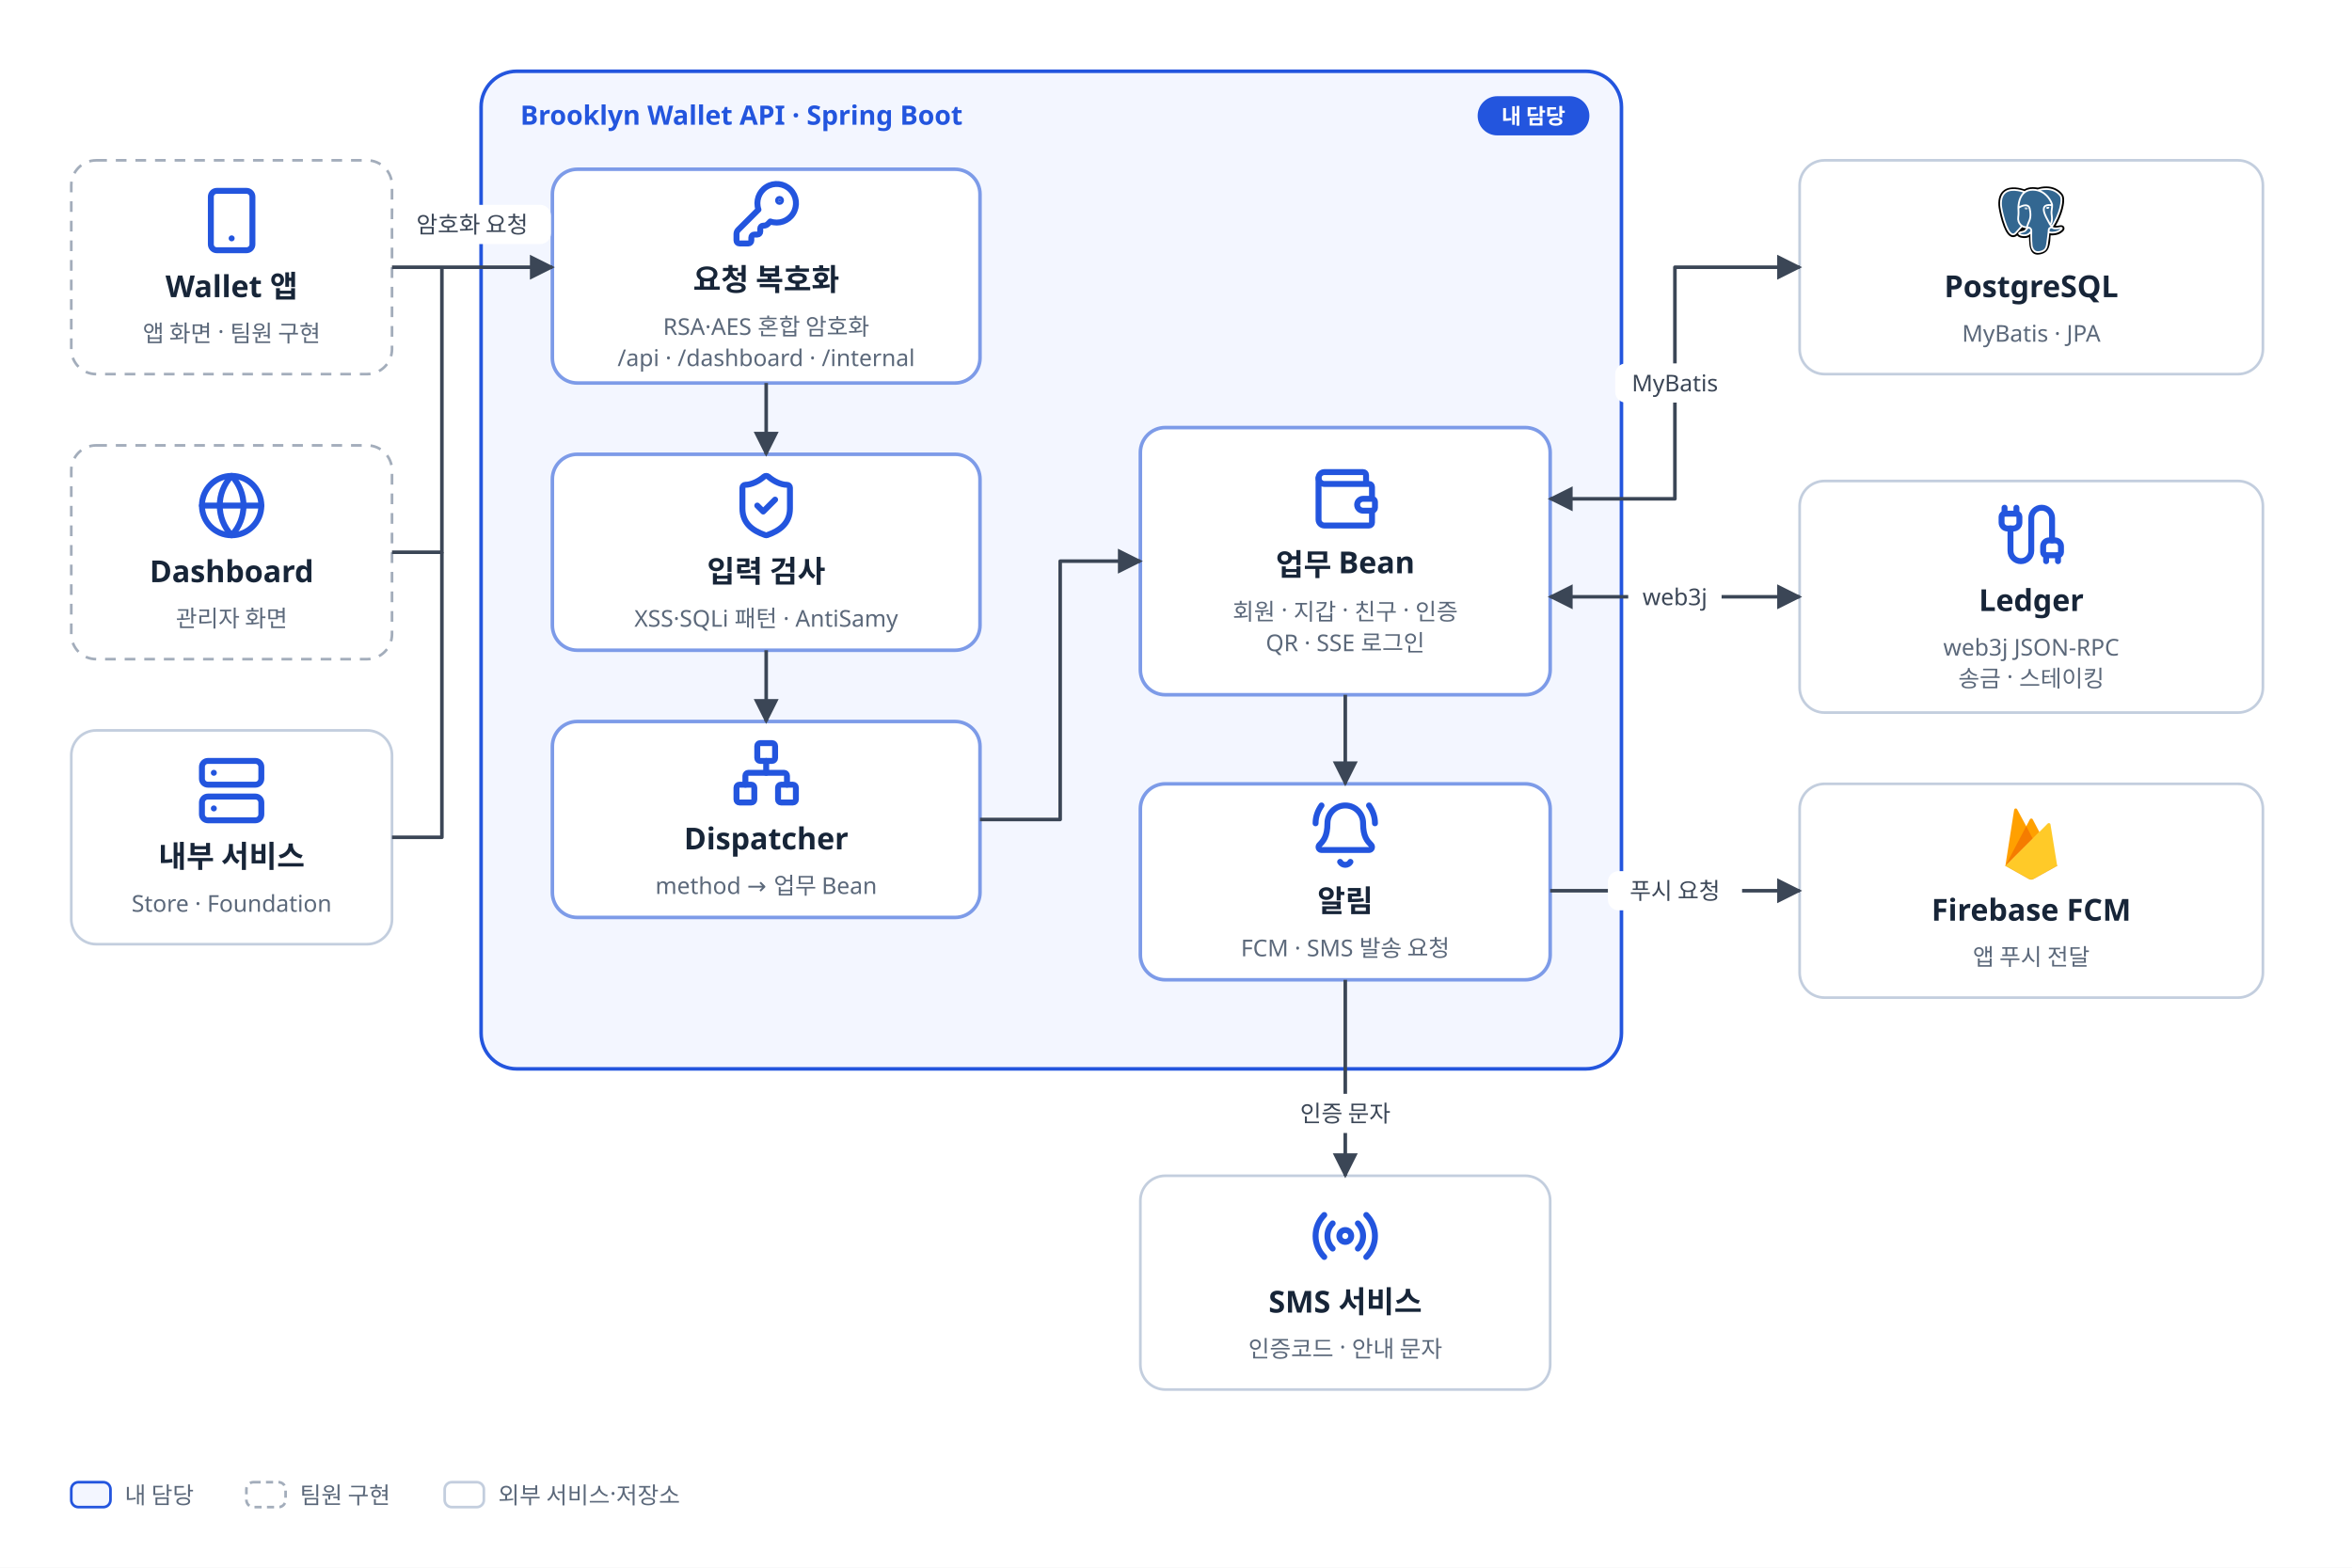
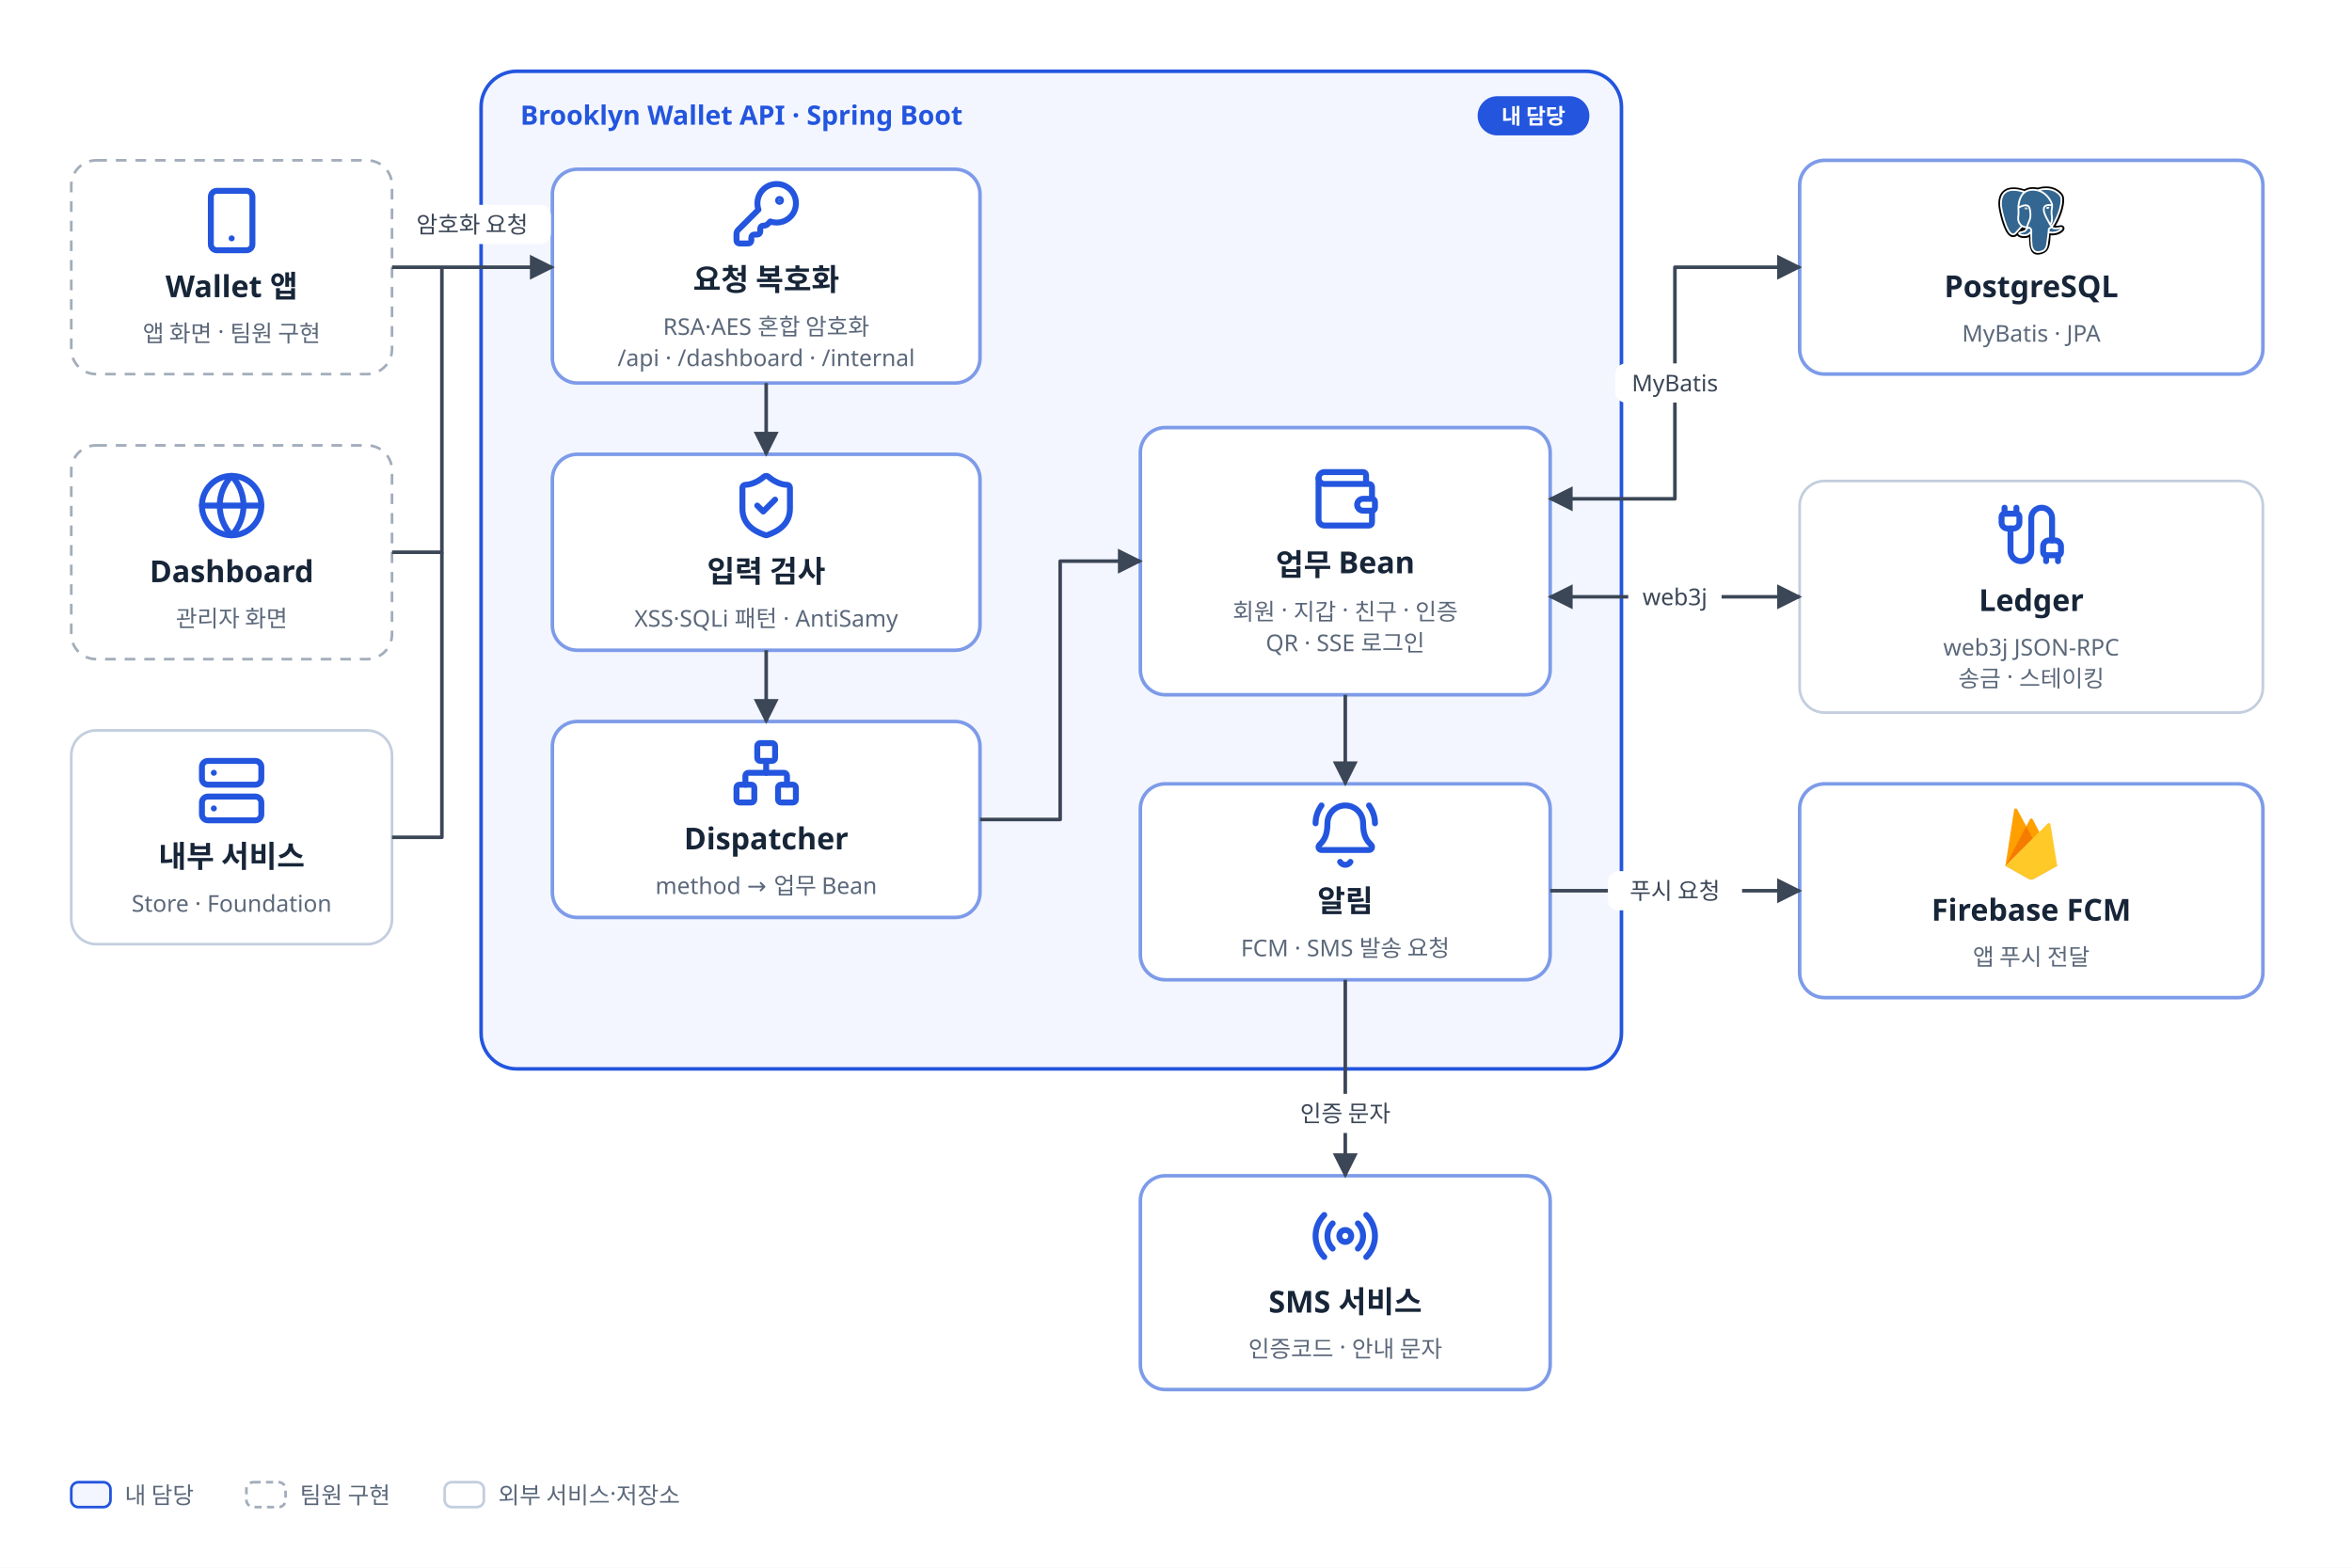
<svg xmlns="http://www.w3.org/2000/svg" width="1320" height="880" viewBox="0 0 1320 880" role="img" aria-labelledby="title desc" font-family="'Noto Sans KR','Malgun Gothic','Apple SD Gothic Neo',sans-serif">
  <defs>
    <marker id="arrow" viewBox="0 0 10 10" refX="9" refY="5" markerWidth="7" markerHeight="7" orient="auto-start-reverse">
      <path d="M0 0 L10 5 L0 10 Z" fill="#3b4656" />
    </marker>
    <marker id="arrow-start" viewBox="0 0 10 10" refX="1" refY="5" markerWidth="7" markerHeight="7" orient="auto">
      <path d="M10 0 L0 5 L10 10 Z" fill="#3b4656" />
    </marker>
    <marker id="arrow-key" viewBox="0 0 10 10" refX="9" refY="5" markerWidth="5" markerHeight="5" orient="auto-start-reverse">
      <path d="M0 0 L10 5 L0 10 Z" fill="#2355de" />
    </marker>
    <marker id="arrow-key-start" viewBox="0 0 10 10" refX="1" refY="5" markerWidth="5" markerHeight="5" orient="auto">
      <path d="M10 0 L0 5 L10 10 Z" fill="#2355de" />
    </marker>
    <symbol id="icon-bell-ring" viewBox="0 0 24 24">
      <g fill="none" stroke="#2355de" stroke-width="2" stroke-linecap="round" stroke-linejoin="round">
        <path d="M10.268 21a2 2 0 0 0 3.464 0" />
        <path d="M22 8c0-2.3-.8-4.3-2-6" />
        <path d="M3.262 15.326A1 1 0 0 0 4 17h16a1 1 0 0 0 .74-1.673C19.41 13.956 18 12.499 18 8A6 6 0 0 0 6 8c0 4.499-1.411 5.956-2.738 7.326" />
        <path d="M4 2C2.8 3.7 2 5.7 2 8" />
      </g>
    </symbol>
    <symbol id="icon-cable" viewBox="0 0 24 24">
      <g fill="none" stroke="#2355de" stroke-width="2" stroke-linecap="round" stroke-linejoin="round">
        <path d="M17 19a1 1 0 0 1-1-1v-2a2 2 0 0 1 2-2h2a2 2 0 0 1 2 2v2a1 1 0 0 1-1 1z" />
        <path d="M17 21v-2" />
        <path d="M19 14V6.5a1 1 0 0 0-7 0v11a1 1 0 0 1-7 0V10" />
        <path d="M21 21v-2" />
        <path d="M3 5V3" />
        <path d="M4 10a2 2 0 0 1-2-2V6a1 1 0 0 1 1-1h4a1 1 0 0 1 1 1v2a2 2 0 0 1-2 2z" />
        <path d="M7 5V3" />
      </g>
    </symbol>
    <symbol id="icon-firebase" viewBox="0 0 128 128">
      <g>
        <path fill="#ffa000" d="M17.474 103.276 33.229 2.462a2.91 2.91 0 0 1 5.44-.924l16.294 30.39 6.494-12.366a2.91 2.91 0 0 1 5.15 0l43.97 83.714H17.474Z" />
        <path fill="#f57c00" d="M71.903 64.005 54.955 31.913l-37.481 71.363Z" />
        <path fill="#ffca28" d="M110.577 103.276 98.51 28.604a2.913 2.913 0 0 0-1.984-2.286 2.906 2.906 0 0 0-2.94.714l-76.112 76.243 42.115 23.618a8.728 8.728 0 0 0 8.51 0l42.478-23.618Z" />
        <path fill="#fff" fill-opacity=".2" d="M98.51 28.604a2.913 2.913 0 0 0-1.984-2.286 2.906 2.906 0 0 0-2.94.713L78.479 42.178 66.6 19.562a2.91 2.91 0 0 0-5.15 0l-6.494 12.365L38.662 1.538A2.91 2.91 0 0 0 35.605.044a2.907 2.907 0 0 0-2.384 2.425L17.474 103.276h-.051l.05.058.415.204 75.676-75.764a2.91 2.91 0 0 1 4.932 1.571l11.965 74.003.116-.073L98.51 28.603Zm-80.898 74.534L33.228 3.182A2.91 2.91 0 0 1 35.613.756a2.911 2.911 0 0 1 3.057 1.495l16.292 30.39 6.495-12.366a2.91 2.91 0 0 1 5.15 0L78.245 42.41 17.61 103.138Z" />
        <path fill="#a52714" d="M68.099 126.18a8.728 8.728 0 0 1-8.51 0l-42.015-23.55-.102.647 42.115 23.61a8.728 8.728 0 0 0 8.51 0l42.48-23.61-.11-.67-42.37 23.575z" opacity=".2" />
      </g>
    </symbol>
    <symbol id="icon-globe" viewBox="0 0 24 24">
      <g fill="none" stroke="#2355de" stroke-width="2" stroke-linecap="round" stroke-linejoin="round">
        <circle cx="12" cy="12" r="10" />
        <path d="M12 2a14.5 14.5 0 0 0 0 20 14.5 14.5 0 0 0 0-20" />
        <path d="M2 12h20" />
      </g>
    </symbol>
    <symbol id="icon-key-round" viewBox="0 0 24 24">
      <g fill="none" stroke="#2355de" stroke-width="2" stroke-linecap="round" stroke-linejoin="round">
        <path d="M2.586 17.414A2 2 0 0 0 2 18.828V21a1 1 0 0 0 1 1h3a1 1 0 0 0 1-1v-1a1 1 0 0 1 1-1h1a1 1 0 0 0 1-1v-1a1 1 0 0 1 1-1h.172a2 2 0 0 0 1.414-.586l.814-.814a6.5 6.5 0 1 0-4-4z" />
        <circle cx="16.5" cy="7.5" r=".5" fill="#2355de" />
      </g>
    </symbol>
    <symbol id="icon-network" viewBox="0 0 24 24">
      <g fill="none" stroke="#2355de" stroke-width="2" stroke-linecap="round" stroke-linejoin="round">
        <rect x="16" y="16" width="6" height="6" rx="1" />
        <rect x="2" y="16" width="6" height="6" rx="1" />
        <rect x="9" y="2" width="6" height="6" rx="1" />
        <path d="M5 16v-3a1 1 0 0 1 1-1h12a1 1 0 0 1 1 1v3" />
        <path d="M12 12V8" />
      </g>
    </symbol>
    <symbol id="icon-postgresql" viewBox="0 0 128 128">
      <path d="M93.809 92.112c.785-6.533.55-7.492 5.416-6.433l1.235.108c3.742.17 8.637-.602 11.513-1.938 6.191-2.873 9.861-7.668 3.758-6.409-13.924 2.873-14.881-1.842-14.881-1.842 14.703-21.815 20.849-49.508 15.543-56.287-14.47-18.489-39.517-9.746-39.936-9.52l-.134.025c-2.751-.571-5.83-.912-9.289-.968-6.301-.104-11.082 1.652-14.709 4.402 0 0-44.683-18.409-42.604 23.151.442 8.841 12.672 66.898 27.26 49.362 5.332-6.412 10.484-11.834 10.484-11.834 2.558 1.699 5.622 2.567 8.834 2.255l.249-.212c-.078.796-.044 1.575.099 2.497-3.757 4.199-2.653 4.936-10.166 6.482-7.602 1.566-3.136 4.355-.221 5.084 3.535.884 11.712 2.136 17.238-5.598l-.22.882c1.474 1.18 1.375 8.477 1.583 13.69.209 5.214.558 10.079 1.621 12.948 1.063 2.868 2.317 10.256 12.191 8.14 8.252-1.764 14.561-4.309 15.136-27.985" />
      <path d="M75.458 125.256c-4.367 0-7.211-1.689-8.938-3.32-2.607-2.46-3.641-5.629-4.259-7.522l-.267-.79c-1.244-3.358-1.666-8.193-1.916-14.419-.038-.935-.064-1.898-.093-2.919-.021-.747-.047-1.684-.085-2.664a18.8 18.8 0 01-4.962 1.568c-3.079.526-6.389.356-9.84-.507-2.435-.609-4.965-1.871-6.407-3.82-4.203 3.681-8.212 3.182-10.396 2.453-3.853-1.285-7.301-4.896-10.542-11.037-2.309-4.375-4.542-10.075-6.638-16.943-3.65-11.96-5.969-24.557-6.175-28.693C4.292 23.698 7.777 14.44 15.296 9.129 27.157.751 45.128 5.678 51.68 7.915c4.402-2.653 9.581-3.944 15.433-3.851 3.143.051 6.136.327 8.916.823 2.9-.912 8.628-2.221 15.185-2.139 12.081.144 22.092 4.852 28.949 13.615 4.894 6.252 2.474 19.381.597 26.651-2.642 10.226-7.271 21.102-12.957 30.57 1.544.011 3.781-.174 6.961-.831 6.274-1.295 8.109 2.069 8.607 3.575 1.995 6.042-6.677 10.608-9.382 11.864-3.466 1.609-9.117 2.589-13.745 2.377l-.202-.013-1.216-.107-.12 1.014-.116.991c-.311 11.999-2.025 19.598-5.552 24.619-3.697 5.264-8.835 6.739-13.361 7.709-1.544.33-2.947.474-4.219.474zm-9.19-43.671c2.819 2.256 3.066 6.501 3.287 14.434.028.99.054 1.927.089 2.802.106 2.65.355 8.855 1.327 11.477.137.371.26.747.39 1.146 1.083 3.316 1.626 4.979 6.309 3.978 3.931-.843 5.952-1.599 7.534-3.851 2.299-3.274 3.585-9.86 3.821-19.575l4.783.116-4.75-.57.14-1.186c.455-3.91.783-6.734 3.396-8.602 2.097-1.498 4.486-1.353 6.389-1.01-2.091-1.58-2.669-3.433-2.823-4.193l-.399-1.965 1.121-1.663c6.457-9.58 11.781-21.354 14.609-32.304 2.906-11.251 2.02-17.226 1.134-18.356-11.729-14.987-32.068-8.799-34.192-8.097l-.359.194-1.8.335-.922-.191c-2.542-.528-5.366-.82-8.393-.869-4.756-.08-8.593 1.044-11.739 3.431l-2.183 1.655-2.533-1.043c-5.412-2.213-21.308-6.662-29.696-.721-4.656 3.298-6.777 9.76-6.305 19.207.156 3.119 2.275 14.926 5.771 26.377 4.831 15.825 9.221 21.082 11.054 21.693.32.108 1.15-.537 1.976-1.529a270.708 270.708 0 0110.694-12.07l2.77-2.915 3.349 2.225c1.35.897 2.839 1.406 4.368 1.502l7.987-6.812-1.157 11.808c-.026.265-.039.626.065 1.296l.348 2.238-1.51 1.688-.174.196 4.388 2.025 1.836-2.301z" />
      <path fill="#336791" d="M115.731 77.44c-13.925 2.873-14.882-1.842-14.882-1.842 14.703-21.816 20.849-49.51 15.545-56.287C101.924.823 76.875 9.566 76.457 9.793l-.135.024c-2.751-.571-5.83-.911-9.291-.967-6.301-.103-11.08 1.652-14.707 4.402 0 0-44.684-18.408-42.606 23.151.442 8.842 12.672 66.899 27.26 49.363 5.332-6.412 10.483-11.834 10.483-11.834 2.559 1.699 5.622 2.567 8.833 2.255l.25-.212c-.078.796-.042 1.575.1 2.497-3.758 4.199-2.654 4.936-10.167 6.482-7.602 1.566-3.136 4.355-.22 5.084 3.534.884 11.712 2.136 17.237-5.598l-.221.882c1.473 1.18 2.507 7.672 2.334 13.557-.174 5.885-.29 9.926.871 13.082 1.16 3.156 2.316 10.256 12.192 8.14 8.252-1.768 12.528-6.351 13.124-13.995.422-5.435 1.377-4.631 1.438-9.49l.767-2.3c.884-7.367.14-9.743 5.225-8.638l1.235.108c3.742.17 8.639-.602 11.514-1.938 6.19-2.871 9.861-7.667 3.758-6.408z" />
      <path fill="#fff" d="M75.957 122.307c-8.232 0-10.84-6.519-11.907-9.185-1.562-3.907-1.899-19.069-1.551-31.503a1.59 1.59 0 011.64-1.55 1.594 1.594 0 011.55 1.639c-.401 14.341.168 27.337 1.324 30.229 1.804 4.509 4.54 8.453 12.275 6.796 7.343-1.575 10.093-4.359 11.318-11.46.94-5.449 2.799-20.951 3.028-24.01a1.593 1.593 0 011.71-1.472 1.597 1.597 0 011.472 1.71c-.239 3.185-2.089 18.657-3.065 24.315-1.446 8.387-5.185 12.191-13.794 14.037-1.463.313-2.792.453-4 .454zM31.321 90.466a6.71 6.71 0 01-2.116-.35c-5.347-1.784-10.44-10.492-15.138-25.885-3.576-11.717-5.842-23.947-6.041-27.922-.589-11.784 2.445-20.121 9.02-24.778 13.007-9.216 34.888-.44 35.813-.062a1.596 1.596 0 01-1.207 2.955c-.211-.086-21.193-8.492-32.768-.285-5.622 3.986-8.203 11.392-7.672 22.011.167 3.349 2.284 15.285 5.906 27.149 4.194 13.742 8.967 22.413 13.096 23.79.648.216 2.62.873 5.439-2.517A245.272 245.272 0 0145.88 73.046a1.596 1.596 0 012.304 2.208c-.048.05-4.847 5.067-10.077 11.359-2.477 2.979-4.851 3.853-6.786 3.853zm69.429-13.445a1.596 1.596 0 01-1.322-2.487c14.863-22.055 20.08-48.704 15.612-54.414-5.624-7.186-13.565-10.939-23.604-11.156-7.433-.16-13.341 1.738-14.307 2.069l-.243.099c-.971.305-1.716-.227-1.997-.849a1.6 1.6 0 01.631-2.025c.046-.027.192-.089.429-.176l-.021.006.021-.007c1.641-.601 7.639-2.4 15.068-2.315 11.108.118 20.284 4.401 26.534 12.388 2.957 3.779 2.964 12.485.019 23.887-3.002 11.625-8.651 24.118-15.497 34.277-.306.457-.81.703-1.323.703zm.76 10.21c-2.538 0-4.813-.358-6.175-1.174-1.4-.839-1.667-1.979-1.702-2.584-.382-6.71 3.32-7.878 5.208-8.411-.263-.398-.637-.866-1.024-1.349-1.101-1.376-2.609-3.26-3.771-6.078-.182-.44-.752-1.463-1.412-2.648-3.579-6.418-11.026-19.773-6.242-26.612 2.214-3.165 6.623-4.411 13.119-3.716C97.6 28.837 88.5 10.625 66.907 10.271c-6.494-.108-11.82 1.889-15.822 5.93-8.96 9.049-8.636 25.422-8.631 25.586a1.595 1.595 0 11-3.19.084c-.02-.727-.354-17.909 9.554-27.916C53.455 9.272 59.559 6.96 66.96 7.081c13.814.227 22.706 7.25 27.732 13.101 5.479 6.377 8.165 13.411 8.386 15.759.165 1.746-1.088 2.095-1.341 2.147l-.576.013c-6.375-1.021-10.465-.312-12.156 2.104-3.639 5.201 3.406 17.834 6.414 23.229.768 1.376 1.322 2.371 1.576 2.985.988 2.396 2.277 4.006 3.312 5.3.911 1.138 1.7 2.125 1.982 3.283.131.23 1.99 2.98 13.021.703 2.765-.57 4.423-.083 4.93 1.45.997 3.015-4.597 6.532-7.694 7.97-2.775 1.29-7.204 2.106-11.036 2.106zm-4.696-4.021c.35.353 2.101.962 5.727.806 3.224-.138 6.624-.839 8.664-1.786 2.609-1.212 4.351-2.567 5.253-3.492l-.5.092c-7.053 1.456-12.042 1.262-14.828-.577a6.162 6.162 0 01-.54-.401c-.302.119-.581.197-.78.253-1.58.443-3.214.902-2.996 5.105zm-45.562 8.915c-1.752 0-3.596-.239-5.479-.71-1.951-.488-5.24-1.957-5.19-4.37.057-2.707 3.994-3.519 5.476-3.824 5.354-1.103 5.703-1.545 7.376-3.67.488-.619 1.095-1.39 1.923-2.314 1.229-1.376 2.572-2.073 3.992-2.073.989 0 1.8.335 2.336.558 1.708.708 3.133 2.42 3.719 4.467.529 1.847.276 3.625-.71 5.006-3.237 4.533-7.886 6.93-13.443 6.93zm-7.222-4.943c.481.372 1.445.869 2.518 1.137 1.631.408 3.213.615 4.705.615 4.546 0 8.196-1.882 10.847-5.594.553-.774.387-1.757.239-2.274-.31-1.083-1.08-2.068-1.873-2.397-.43-.178-.787-.314-1.115-.314-.176 0-.712 0-1.614 1.009a41.146 41.146 0 00-1.794 2.162c-2.084 2.646-3.039 3.544-9.239 4.821-1.513.31-2.289.626-2.674.835zm12.269-7.36a1.596 1.596 0 01-1.575-1.354 8.218 8.218 0 01-.08-.799c-4.064-.076-7.985-1.82-10.962-4.926-3.764-3.927-5.477-9.368-4.699-14.927.845-6.037.529-11.366.359-14.229-.047-.796-.081-1.371-.079-1.769.003-.505.013-1.844 4.489-4.113 1.592-.807 4.784-2.215 8.271-2.576 5.777-.597 9.585 1.976 10.725 7.246 3.077 14.228.244 20.521-1.825 25.117-.385.856-.749 1.664-1.04 2.447l-.257.69c-1.093 2.931-2.038 5.463-1.748 7.354a1.595 1.595 0 01-1.335 1.819l-.244.02zM42.464 42.26l.062 1.139c.176 2.974.504 8.508-.384 14.86-.641 4.585.759 9.06 3.843 12.276 2.437 2.542 5.644 3.945 8.94 3.945h.068c.369-1.555.982-3.197 1.642-4.966l.255-.686c.329-.884.714-1.74 1.122-2.646 1.991-4.424 4.47-9.931 1.615-23.132-.565-2.615-1.936-4.128-4.189-4.627-4.628-1.022-11.525 2.459-12.974 3.837zm9.63-.677c-.08.564 1.033 2.07 2.485 2.271 1.449.203 2.689-.975 2.768-1.539.079-.564-1.033-1.186-2.485-1.388-1.451-.202-2.691.092-2.768.656zm2.818 2.826l-.407-.028c-.9-.125-1.81-.692-2.433-1.518-.219-.29-.576-.852-.505-1.354.101-.736.999-1.177 2.4-1.177.313 0 .639.023.967.069.766.106 1.477.327 2.002.62.91.508.977 1.075.936 1.368-.112.813-1.405 2.02-2.96 2.02zm-2.289-2.732c.045.348.907 1.496 2.029 1.651l.261.018c1.036 0 1.81-.815 1.901-1.082-.096-.182-.762-.634-2.025-.81a5.823 5.823 0 00-.821-.059c-.812 0-1.243.183-1.345.282zm43.605-1.245c.079.564-1.033 2.07-2.484 2.272-1.45.202-2.691-.975-2.771-1.539-.076-.564 1.036-1.187 2.486-1.388 1.45-.203 2.689.092 2.769.655zm-2.819 2.56c-1.396 0-2.601-1.086-2.7-1.791-.115-.846 1.278-1.489 2.712-1.688.316-.044.629-.066.93-.066 1.238 0 2.058.363 2.14.949.053.379-.238.964-.739 1.492-.331.347-1.026.948-1.973 1.079l-.37.025zm.943-3.013c-.276 0-.564.021-.856.061-1.441.201-2.301.779-2.259 1.089.048.341.968 1.332 2.173 1.332l.297-.021c.787-.109 1.378-.623 1.66-.919.443-.465.619-.903.598-1.052-.028-.198-.56-.49-1.613-.49zm3.965 32.843a1.594 1.594 0 01-1.324-2.483c3.398-5.075 2.776-10.25 2.175-15.255-.257-2.132-.521-4.337-.453-6.453.07-2.177.347-3.973.614-5.71.317-2.058.617-4.002.493-6.31a1.595 1.595 0 113.186-.172c.142 2.638-.197 4.838-.525 6.967-.253 1.643-.515 3.342-.578 5.327-.061 1.874.178 3.864.431 5.97.64 5.322 1.365 11.354-2.691 17.411a1.596 1.596 0 01-1.328.708z" />
    </symbol>
    <symbol id="icon-radio" viewBox="0 0 24 24">
      <g fill="none" stroke="#2355de" stroke-width="2" stroke-linecap="round" stroke-linejoin="round">
        <path d="M16.247 7.761a6 6 0 0 1 0 8.478" />
        <path d="M19.075 4.933a10 10 0 0 1 0 14.134" />
        <path d="M4.925 19.067a10 10 0 0 1 0-14.134" />
        <path d="M7.753 16.239a6 6 0 0 1 0-8.478" />
        <circle cx="12" cy="12" r="2" />
      </g>
    </symbol>
    <symbol id="icon-server" viewBox="0 0 24 24">
      <g fill="none" stroke="#2355de" stroke-width="2" stroke-linecap="round" stroke-linejoin="round">
        <rect width="20" height="8" x="2" y="2" rx="2" ry="2" />
        <rect width="20" height="8" x="2" y="14" rx="2" ry="2" />
        <line x1="6" x2="6.01" y1="6" y2="6" />
        <line x1="6" x2="6.01" y1="18" y2="18" />
      </g>
    </symbol>
    <symbol id="icon-shield-check" viewBox="0 0 24 24">
      <g fill="none" stroke="#2355de" stroke-width="2" stroke-linecap="round" stroke-linejoin="round">
        <path d="M20 13c0 5-3.5 7.5-7.66 8.95a1 1 0 0 1-.67-.01C7.5 20.5 4 18 4 13V6a1 1 0 0 1 1-1c2 0 4.5-1.2 6.24-2.72a1.17 1.17 0 0 1 1.52 0C14.51 3.81 17 5 19 5a1 1 0 0 1 1 1z" />
        <path d="m9 12 2 2 4-4" />
      </g>
    </symbol>
    <symbol id="icon-smartphone" viewBox="0 0 24 24">
      <g fill="none" stroke="#2355de" stroke-width="2" stroke-linecap="round" stroke-linejoin="round">
        <rect width="14" height="20" x="5" y="2" rx="2" ry="2" />
        <path d="M12 18h.01" />
      </g>
    </symbol>
    <symbol id="icon-wallet" viewBox="0 0 24 24">
      <g fill="none" stroke="#2355de" stroke-width="2" stroke-linecap="round" stroke-linejoin="round">
        <path d="M19 7V4a1 1 0 0 0-1-1H5a2 2 0 0 0 0 4h15a1 1 0 0 1 1 1v4h-3a2 2 0 0 0 0 4h3a1 1 0 0 0 1-1v-2a1 1 0 0 0-1-1" />
        <path d="M3 5v14a2 2 0 0 0 2 2h15a1 1 0 0 0 1-1v-4" />
      </g>
    </symbol>
  </defs>
  <rect width="1320" height="880" fill="#fff" />
  <rect x="270" y="40" width="640" height="560" rx="20" fill="#f3f6ff" stroke="#2355de" stroke-width="2" />
  <text x="292.0" y="70.0" font-size="15" font-weight="700" fill="#2355de" text-anchor="start">Brooklyn Wallet API · Spring Boot</text>
  <rect x="829.3" y="54" width="62.7" height="22" rx="11" fill="#2355de" />
  <text x="860.6" y="69.5" font-size="12" font-weight="700" fill="#fff" text-anchor="middle">내 담당</text>
  <rect x="40" y="90" width="180" height="120" rx="14" fill="#fff" stroke="#a3adbb" stroke-width="1.5" stroke-dasharray="6 5" />
  <use href="#icon-smartphone" x="110.0" y="103.8" width="40" height="40" />
  <text x="130.0" y="166.8" font-size="17" font-weight="700" fill="#172538" text-anchor="middle">Wallet 앱</text>
  <text x="130.0" y="191.8" font-size="13" font-weight="400" fill="#5b687a" text-anchor="middle">앱 화면 · 팀원 구현</text>
  <rect x="40" y="250" width="180" height="120" rx="14" fill="#fff" stroke="#a3adbb" stroke-width="1.5" stroke-dasharray="6 5" />
  <use href="#icon-globe" x="110.0" y="263.8" width="40" height="40" />
  <text x="130.0" y="326.8" font-size="17" font-weight="700" fill="#172538" text-anchor="middle">Dashboard</text>
  <text x="130.0" y="351.8" font-size="13" font-weight="400" fill="#5b687a" text-anchor="middle">관리자 화면</text>
  <rect x="40" y="410" width="180" height="120" rx="14" fill="#fff" stroke="#c3cede" stroke-width="1.5" />
  <use href="#icon-server" x="110.0" y="423.8" width="40" height="40" />
  <text x="130.0" y="486.8" font-size="17" font-weight="700" fill="#172538" text-anchor="middle">내부 서비스</text>
  <text x="130.0" y="511.8" font-size="13" font-weight="400" fill="#5b687a" text-anchor="middle">Store · Foundation</text>
  <rect x="310" y="95" width="240" height="120" rx="14" fill="#fff" stroke="#7d9be8" stroke-width="2" />
  <use href="#icon-key-round" x="410.0" y="100.0" width="40" height="40" />
  <text x="430.0" y="163.0" font-size="17" font-weight="700" fill="#172538" text-anchor="middle">요청 복호화</text>
  <text x="430.0" y="188.0" font-size="13" font-weight="400" fill="#5b687a" text-anchor="middle">RSA·AES 혼합 암호화</text>
  <text x="430.0" y="205.5" font-size="13" font-weight="400" fill="#5b687a" text-anchor="middle">/api · /dashboard · /internal</text>
  <rect x="310" y="255" width="240" height="110" rx="14" fill="#fff" stroke="#7d9be8" stroke-width="2" />
  <use href="#icon-shield-check" x="410.0" y="263.8" width="40" height="40" />
  <text x="430.0" y="326.8" font-size="17" font-weight="700" fill="#172538" text-anchor="middle">입력 검사</text>
  <text x="430.0" y="351.8" font-size="13" font-weight="400" fill="#5b687a" text-anchor="middle">XSS·SQLi 패턴 · AntiSamy</text>
  <rect x="310" y="405" width="240" height="110" rx="14" fill="#fff" stroke="#7d9be8" stroke-width="2" />
  <use href="#icon-network" x="410.0" y="413.8" width="40" height="40" />
  <text x="430.0" y="476.8" font-size="17" font-weight="700" fill="#172538" text-anchor="middle">Dispatcher</text>
  <text x="430.0" y="501.8" font-size="13" font-weight="400" fill="#5b687a" text-anchor="middle">method → 업무 Bean</text>
  <rect x="640" y="240" width="230" height="150" rx="14" fill="#fff" stroke="#7d9be8" stroke-width="2" />
  <use href="#icon-wallet" x="735.0" y="260.0" width="40" height="40" />
  <text x="755.0" y="323.0" font-size="17" font-weight="700" fill="#172538" text-anchor="middle">업무 Bean</text>
  <text x="755.0" y="348.0" font-size="13" font-weight="400" fill="#5b687a" text-anchor="middle">회원 · 지갑 · 친구 · 인증</text>
  <text x="755.0" y="365.5" font-size="13" font-weight="400" fill="#5b687a" text-anchor="middle">QR · SSE 로그인</text>
  <rect x="640" y="440" width="230" height="110" rx="14" fill="#fff" stroke="#7d9be8" stroke-width="2" />
  <use href="#icon-bell-ring" x="735.0" y="448.8" width="40" height="40" />
  <text x="755.0" y="511.8" font-size="17" font-weight="700" fill="#172538" text-anchor="middle">알림</text>
  <text x="755.0" y="536.8" font-size="13" font-weight="400" fill="#5b687a" text-anchor="middle">FCM · SMS 발송 요청</text>
-   <rect x="1010" y="90" width="260" height="120" rx="14" fill="#fff" stroke="#c3cede" stroke-width="1.5" />
+   <rect x="1010" y="90" width="260" height="120" rx="14" fill="#fff" stroke="#7d9be8" stroke-width="2" />
  <use href="#icon-postgresql" x="1120.0" y="103.8" width="40" height="40" />
  <text x="1140.0" y="166.8" font-size="17" font-weight="700" fill="#172538" text-anchor="middle">PostgreSQL</text>
  <text x="1140.0" y="191.8" font-size="13" font-weight="400" fill="#5b687a" text-anchor="middle">MyBatis · JPA</text>
  <rect x="1010" y="270" width="260" height="130" rx="14" fill="#fff" stroke="#c3cede" stroke-width="1.5" />
  <use href="#icon-cable" x="1120.0" y="280.0" width="40" height="40" />
  <text x="1140.0" y="343.0" font-size="17" font-weight="700" fill="#172538" text-anchor="middle">Ledger</text>
  <text x="1140.0" y="368.0" font-size="13" font-weight="400" fill="#5b687a" text-anchor="middle">web3j JSON-RPC</text>
  <text x="1140.0" y="385.5" font-size="13" font-weight="400" fill="#5b687a" text-anchor="middle">송금 · 스테이킹</text>
-   <rect x="1010" y="440" width="260" height="120" rx="14" fill="#fff" stroke="#c3cede" stroke-width="1.5" />
+   <rect x="1010" y="440" width="260" height="120" rx="14" fill="#fff" stroke="#7d9be8" stroke-width="2" />
  <use href="#icon-firebase" x="1120.0" y="453.8" width="40" height="40" />
  <text x="1140.0" y="516.8" font-size="17" font-weight="700" fill="#172538" text-anchor="middle">Firebase FCM</text>
  <text x="1140.0" y="541.8" font-size="13" font-weight="400" fill="#5b687a" text-anchor="middle">앱 푸시 전달</text>
-   <rect x="640" y="660" width="230" height="120" rx="14" fill="#fff" stroke="#c3cede" stroke-width="1.5" />
+   <rect x="640" y="660" width="230" height="120" rx="14" fill="#fff" stroke="#7d9be8" stroke-width="2" />
  <use href="#icon-radio" x="735.0" y="673.8" width="40" height="40" />
  <text x="755.0" y="736.8" font-size="17" font-weight="700" fill="#172538" text-anchor="middle">SMS 서비스</text>
  <text x="755.0" y="761.8" font-size="13" font-weight="400" fill="#5b687a" text-anchor="middle">인증코드 · 안내 문자</text>
  <path d="M 220 150 L 310 150" fill="none" stroke="#3b4656" stroke-width="2" stroke-linejoin="round" marker-end="url(#arrow)" />
  <rect x="220.9" y="115.0" width="88.3" height="22" rx="6" fill="#fff" />
  <text x="265.0" y="130.7" font-size="13" font-weight="500" fill="#3b4656" text-anchor="middle">암호화 요청</text>
  <path d="M 220 310 L 248 310 L 248 150" fill="none" stroke="#3b4656" stroke-width="2" stroke-linejoin="round" />
  <path d="M 220 470 L 248 470 L 248 310" fill="none" stroke="#3b4656" stroke-width="2" stroke-linejoin="round" />
  <path d="M 430 215 L 430 255" fill="none" stroke="#3b4656" stroke-width="2" stroke-linejoin="round" marker-end="url(#arrow)" />
  <path d="M 430 365 L 430 405" fill="none" stroke="#3b4656" stroke-width="2" stroke-linejoin="round" marker-end="url(#arrow)" />
  <path d="M 550 460 L 595 460 L 595 315 L 640 315" fill="none" stroke="#3b4656" stroke-width="2" stroke-linejoin="round" marker-end="url(#arrow)" />
  <path d="M 755 390 L 755 440" fill="none" stroke="#3b4656" stroke-width="2" stroke-linejoin="round" marker-end="url(#arrow)" />
  <path d="M 870 280 L 940 280 L 940 150 L 1010 150" fill="none" stroke="#3b4656" stroke-width="2" stroke-linejoin="round" marker-end="url(#arrow)" marker-start="url(#arrow-start)" />
  <rect x="906.5" y="204.0" width="67.0" height="22" rx="6" fill="#fff" />
  <text x="940.0" y="219.7" font-size="13" font-weight="500" fill="#3b4656" text-anchor="middle">MyBatis</text>
  <path d="M 870 335 L 1010 335" fill="none" stroke="#3b4656" stroke-width="2" stroke-linejoin="round" marker-end="url(#arrow)" marker-start="url(#arrow-start)" />
  <rect x="913.8" y="324.0" width="52.4" height="22" rx="6" fill="#fff" />
  <text x="940.0" y="339.7" font-size="13" font-weight="500" fill="#3b4656" text-anchor="middle">web3j</text>
  <path d="M 870 500 L 1010 500" fill="none" stroke="#3b4656" stroke-width="2" stroke-linejoin="round" marker-end="url(#arrow)" />
  <rect x="902.4" y="489.0" width="75.3" height="22" rx="6" fill="#fff" />
  <text x="940.0" y="504.7" font-size="13" font-weight="500" fill="#3b4656" text-anchor="middle">푸시 요청</text>
  <path d="M 755 550 L 755 660" fill="none" stroke="#3b4656" stroke-width="2" stroke-linejoin="round" marker-end="url(#arrow)" />
  <rect x="717.4" y="614.0" width="75.3" height="22" rx="6" fill="#fff" />
  <text x="755.0" y="629.7" font-size="13" font-weight="500" fill="#3b4656" text-anchor="middle">인증 문자</text>
  <rect x="40" y="832" width="22" height="14" rx="4" fill="#f3f6ff" stroke="#2355de" stroke-width="1.5" />
  <text x="70.0" y="844.0" font-size="13" font-weight="500" fill="#5b687a" text-anchor="start">내 담당</text>
  <rect x="138.28" y="832" width="22" height="14" rx="4" fill="#fff" stroke="#a3adbb" stroke-width="1.5" stroke-dasharray="4 3" />
  <text x="168.3" y="844.0" font-size="13" font-weight="500" fill="#5b687a" text-anchor="start">팀원 구현</text>
  <rect x="249.56" y="832" width="22" height="14" rx="4" fill="#fff" stroke="#c3cede" stroke-width="1.5" />
  <text x="279.6" y="844.0" font-size="13" font-weight="500" fill="#5b687a" text-anchor="start">외부 서비스·저장소</text>
</svg>
